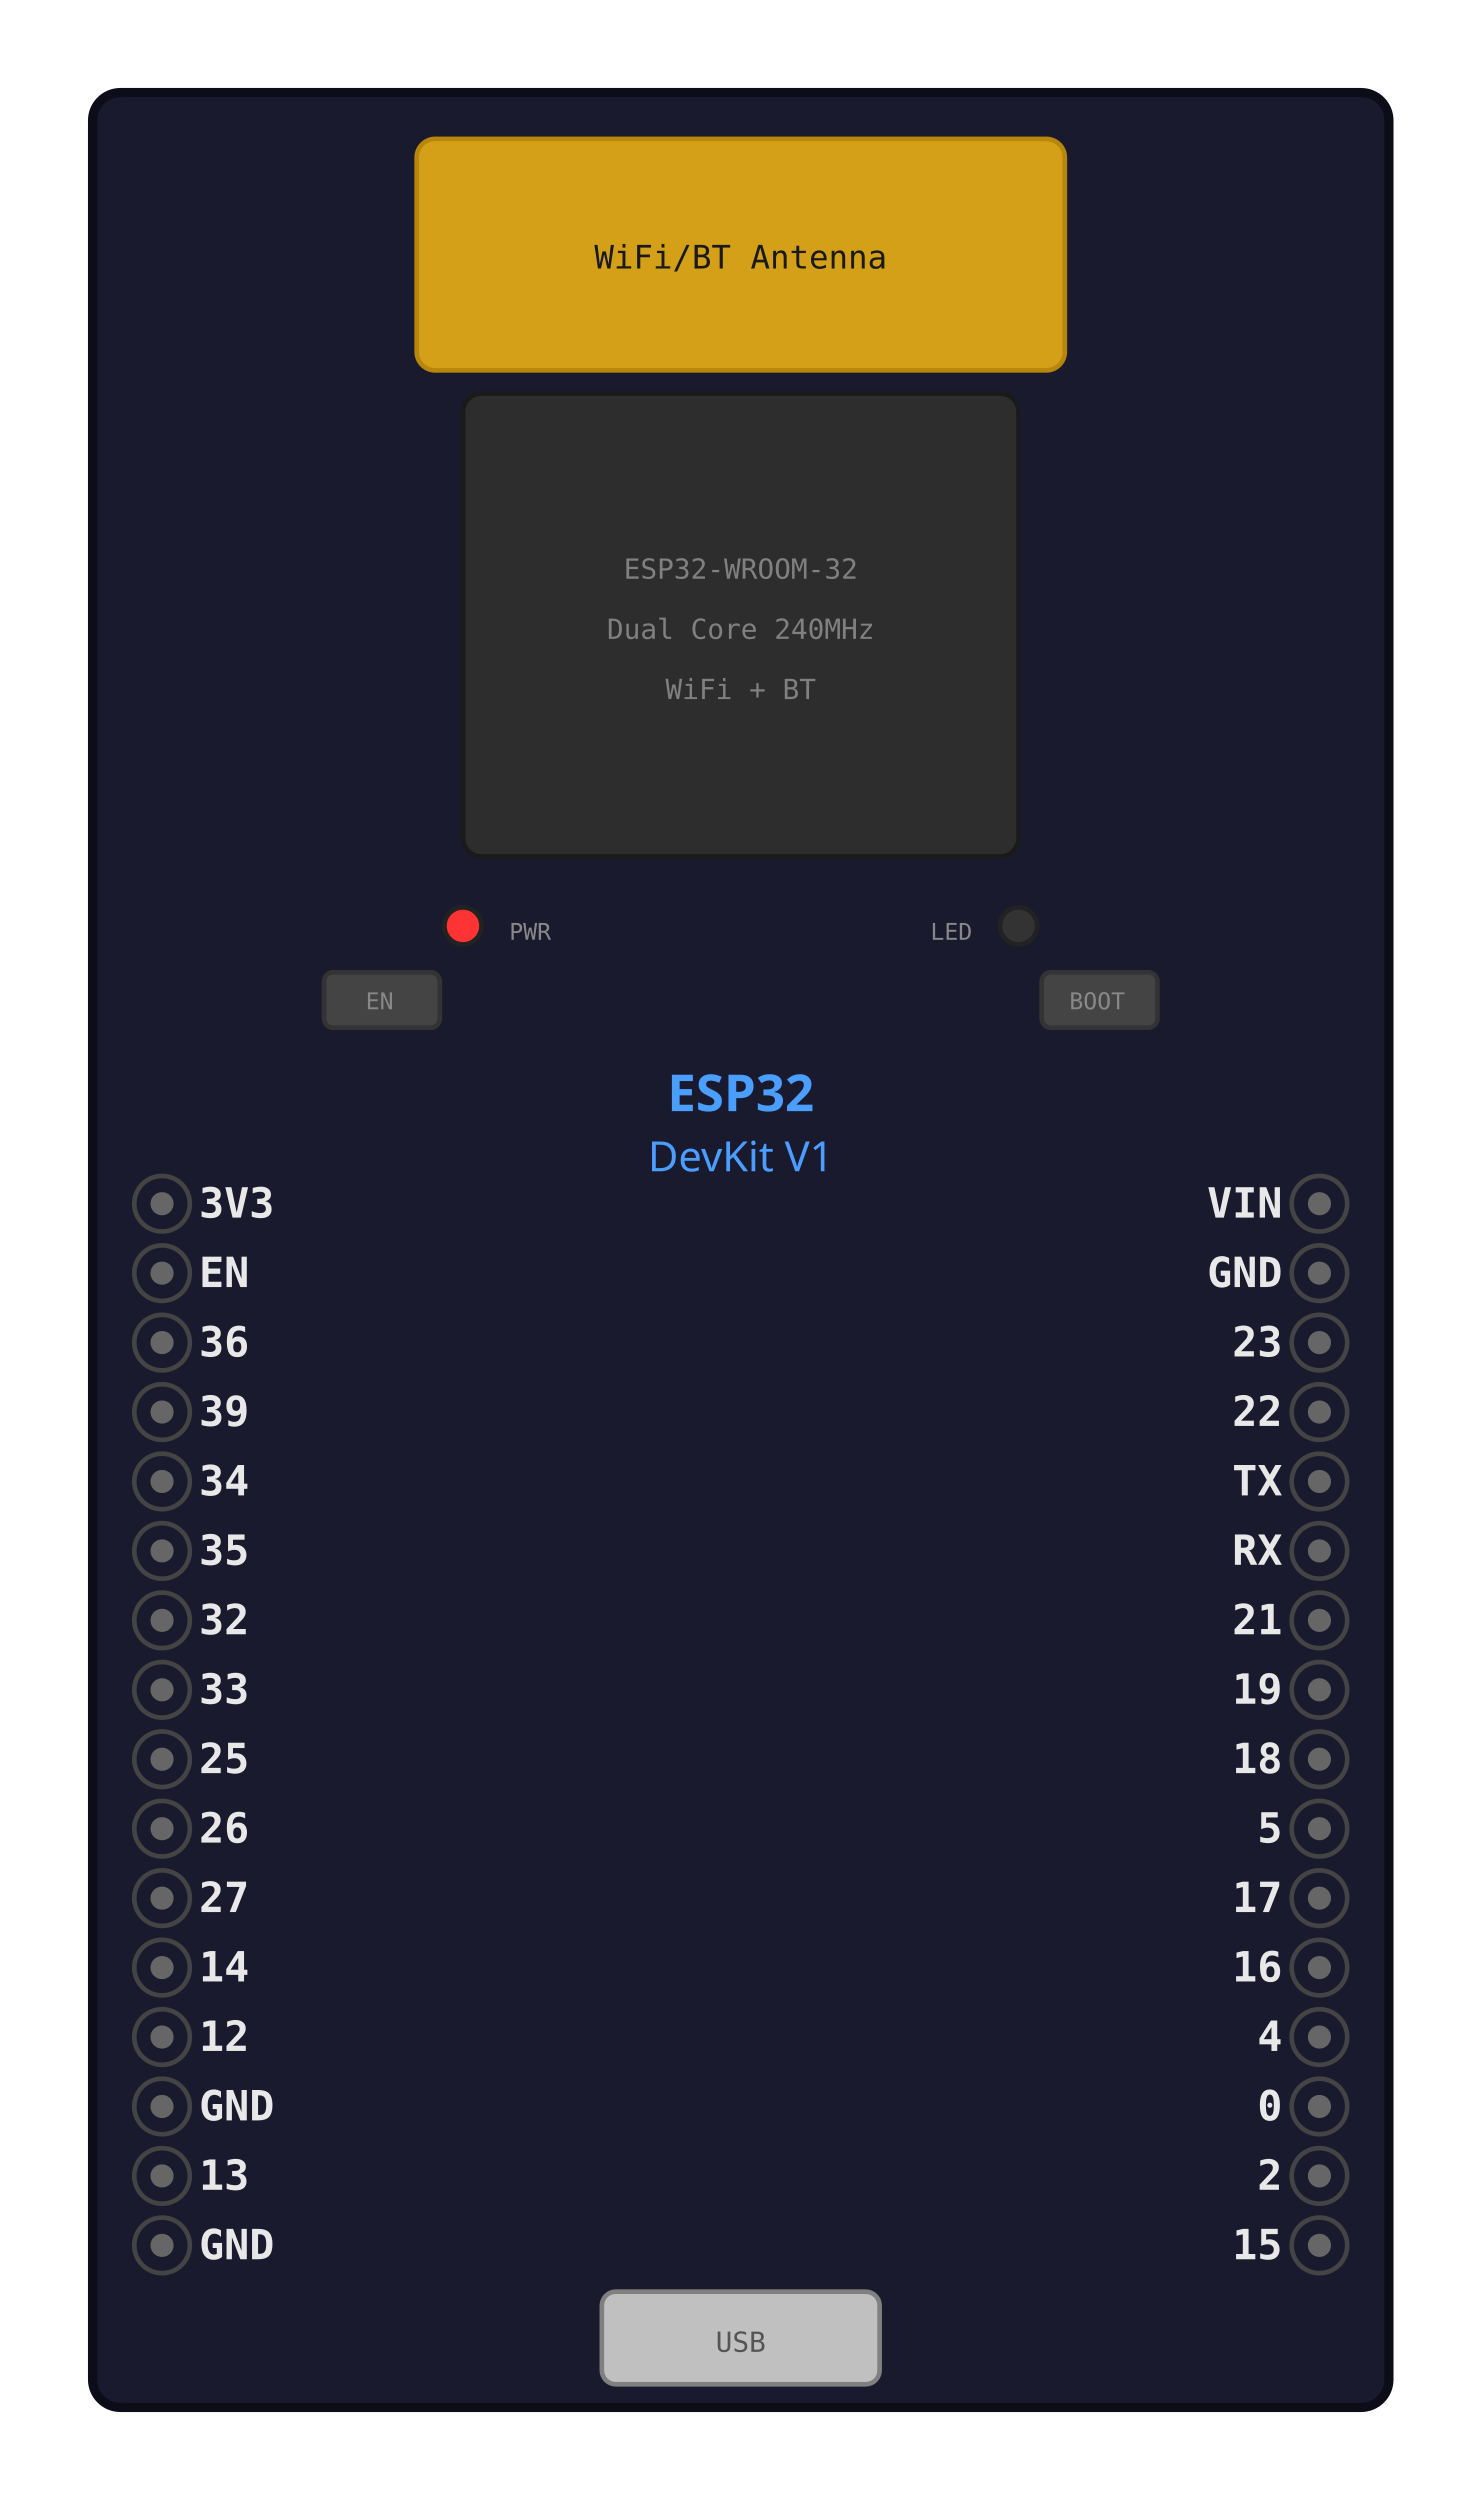
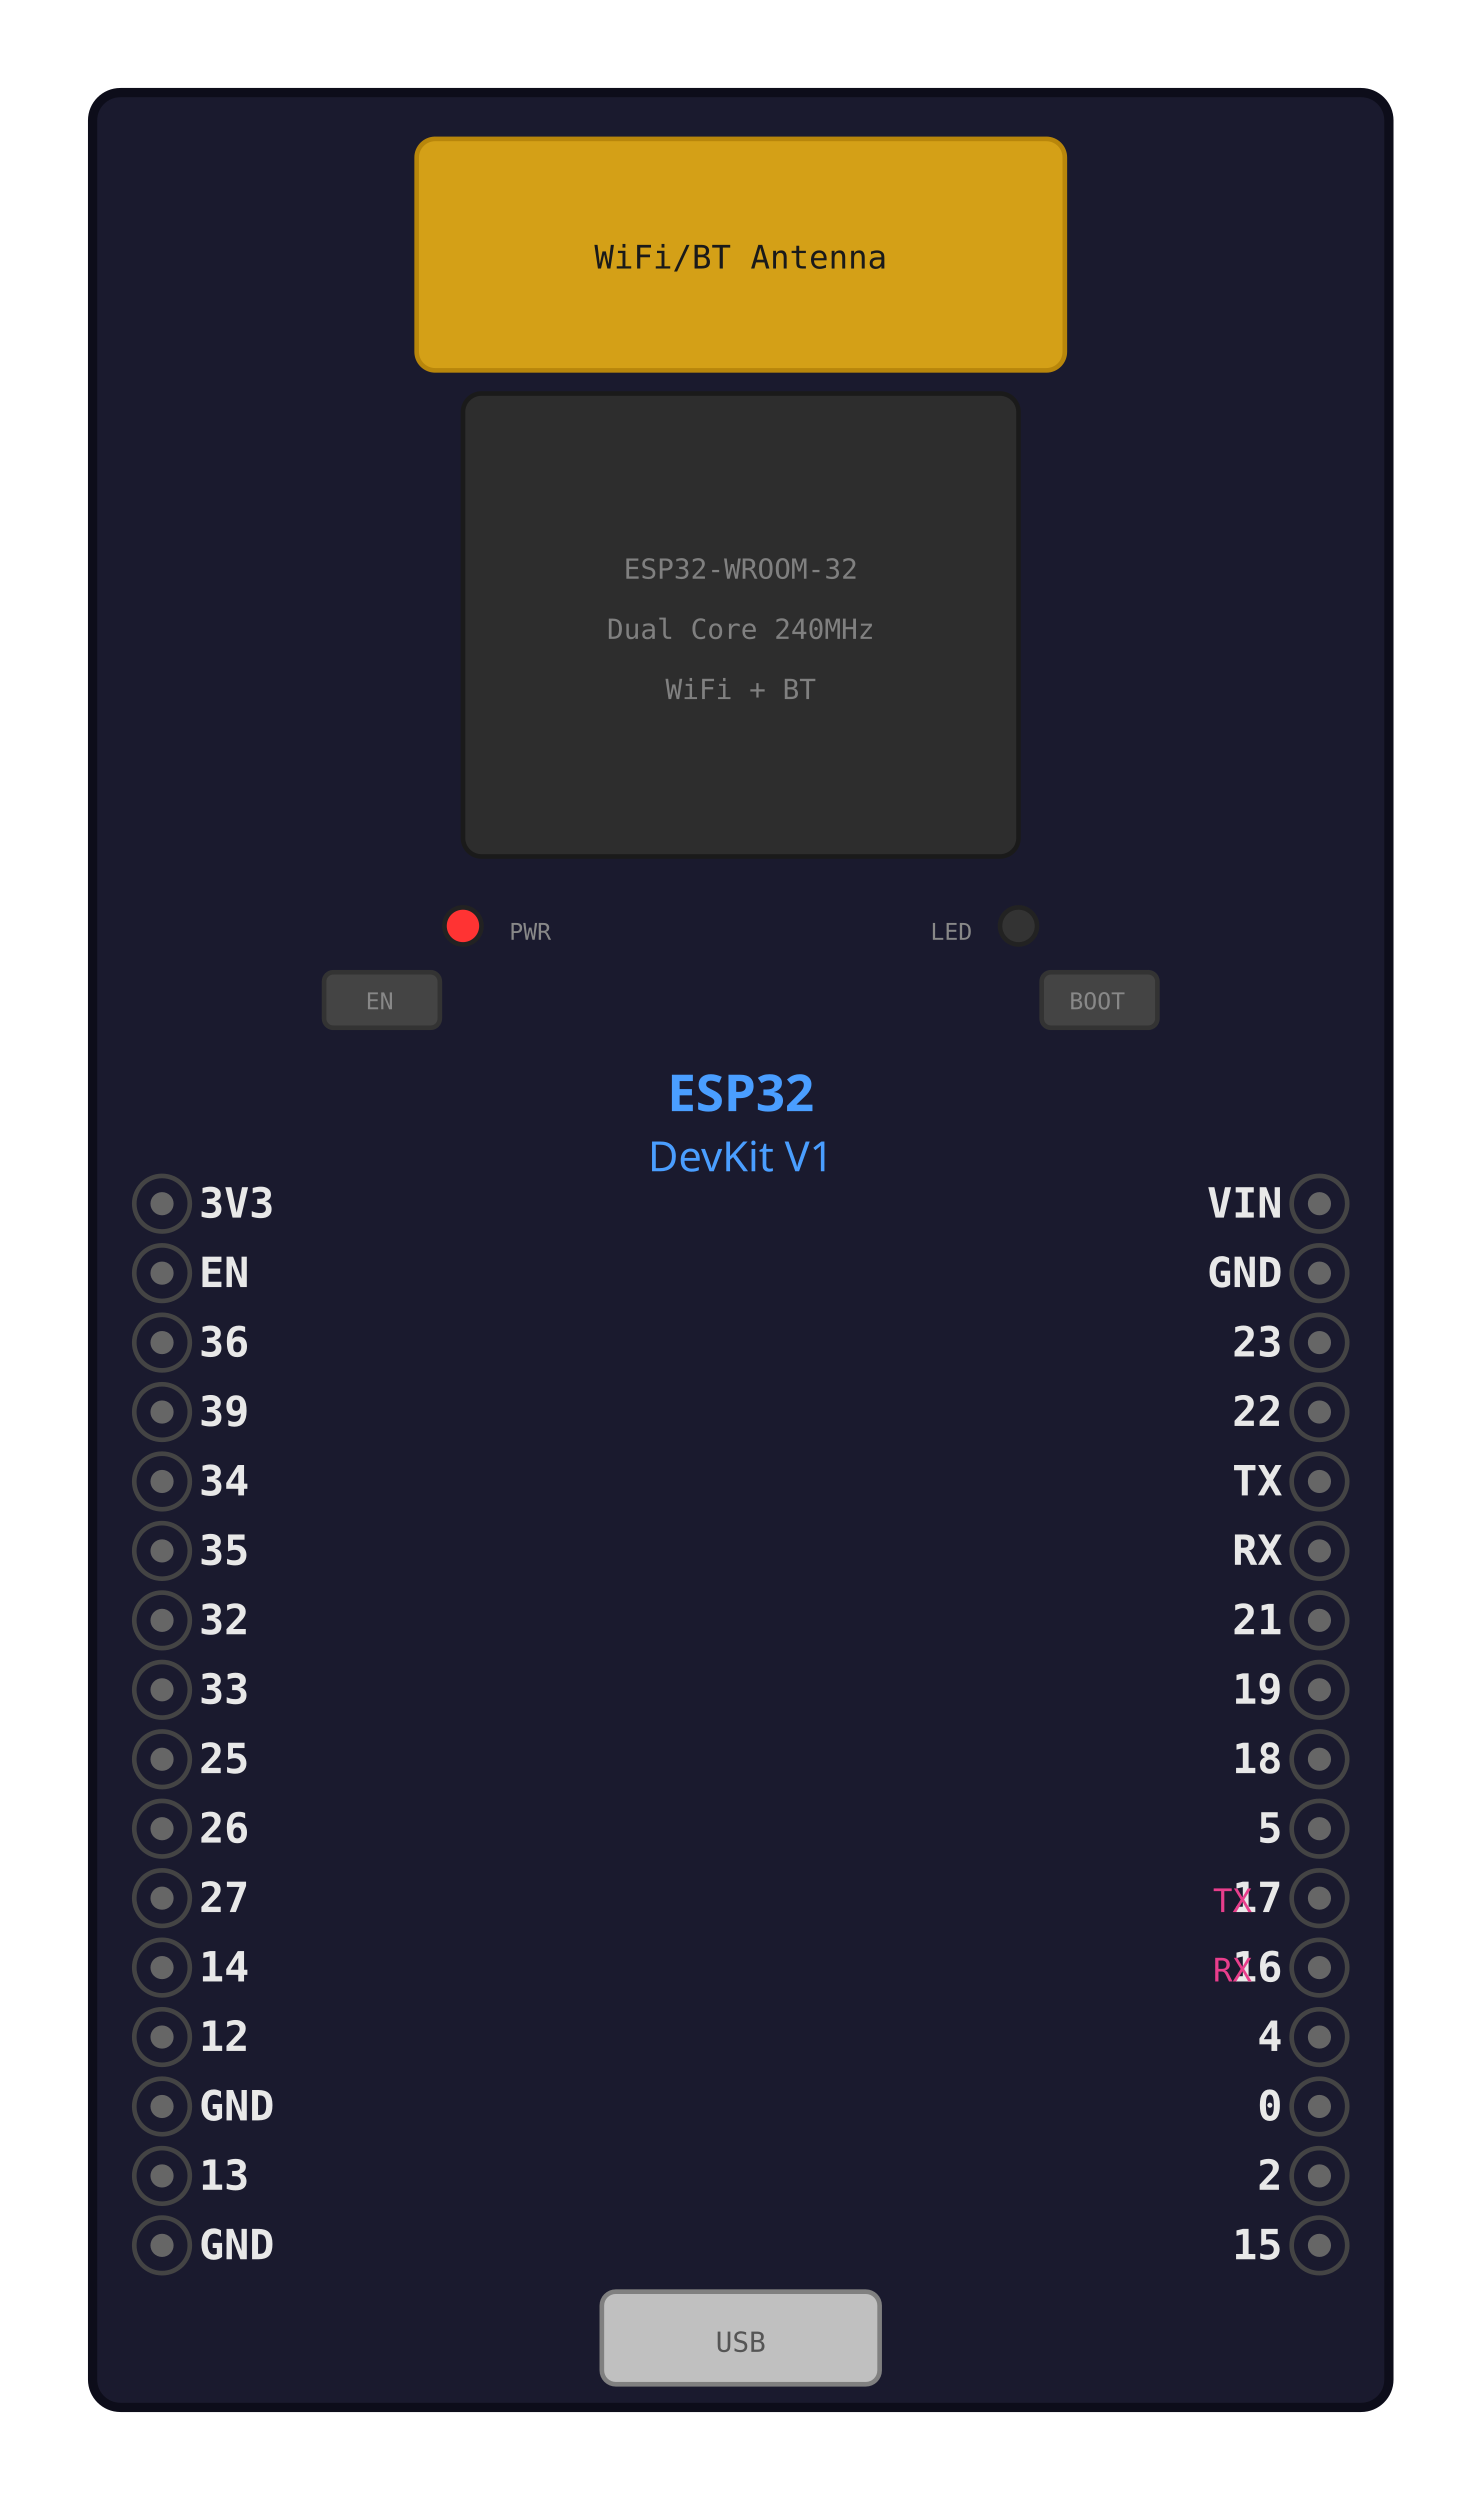
<svg xmlns="http://www.w3.org/2000/svg" viewBox="0 0 320 540" class="esp32-board">
  <defs>
    <style>
      .board-body { fill: #1a1a2e; stroke: #0d0d1a; stroke-width: 2; }
      .usb-connector { fill: #c0c0c0; stroke: #808080; stroke-width: 1; }
      .chip { fill: #2d2d2d; stroke: #1a1a1a; stroke-width: 1; }
      .chip-text { fill: #808080; font-family: monospace; font-size: 6px; }
      .antenna { fill: #d4a017; stroke: #b8860b; stroke-width: 1; }
      .pin-hole { fill: none; stroke: #444; stroke-width: 1; }
      .pin-label { fill: #e8e8e8; font-family: monospace; font-size: 9px; font-weight: bold; }
      .pin-label-right { text-anchor: start; }
      .pin-label-left { text-anchor: end; }
      .led-power { fill: #ff3333; stroke: #222; stroke-width: 1; }
      .led-user { fill: #333; stroke: #222; stroke-width: 1; }
      .led-user.on { fill: #0088ff; filter: drop-shadow(0 0 4px #0088ff); }
      .led-user.pwm { fill: #ffaa00; filter: drop-shadow(0 0 4px #ffaa00); animation: pwm-pulse 0.5s ease-in-out infinite; }
      @keyframes pwm-pulse { 0%, 100% { opacity: 0.4; } 50% { opacity: 1; } }
      .button { fill: #444; stroke: #333; stroke-width: 1; }
      .pin-base { fill: #666; opacity: 1; }
      .pin-indicator { fill: none; opacity: 0; transition: opacity 0.2s; }
      .pin-indicator.active { opacity: 0.8; }
      .pin-high { fill: #00ff00; }
      .pin-low { fill: #444; }
      .pin-pwm { fill: #ffaa00; }
+       .digital-mode { fill: #28a745; }
+       .digital-out { fill: #28a745; }
+       .digital-in { fill: #87ceeb; }
+       .pwm-mode { fill: #ffc107; }
+       .adc-mode { fill: #9b59b6; }
+       .i2c-mode { fill: #00d4ff; }
+       .uart-mode { fill: #e83e8c; }
+       .pin-func { fill: #e83e8c; font-family: monospace; font-size: 7px; font-weight: normal; }
    </style>
  </defs>
  <rect class="board-body" x="20" y="20" width="280" height="500" rx="6" />
  <rect class="antenna" x="90" y="30" width="140" height="50" rx="4" />
  <text x="160" y="58" text-anchor="middle" fill="#1a1a1a" font-size="7" font-family="monospace">WiFi/BT Antenna</text>
  <rect class="chip" x="100" y="85" width="120" height="100" rx="4" />
  <text class="chip-text" x="160" y="125" text-anchor="middle">ESP32-WROOM-32</text>
  <text class="chip-text" x="160" y="138" text-anchor="middle">Dual Core 240MHz</text>
  <text class="chip-text" x="160" y="151" text-anchor="middle">WiFi + BT</text>
  <circle class="led-power" cx="100" cy="200" r="4" />
  <text x="110" y="203" fill="#888" font-size="5" font-family="monospace">PWR</text>
  <circle id="led-gpio2" class="led-user" cx="220" cy="200" r="4" />
  <text x="210" y="203" text-anchor="end" fill="#888" font-size="5" font-family="monospace">LED</text>
  <rect class="button" x="70" y="210" width="25" height="12" rx="2" />
  <text x="82" y="218" text-anchor="middle" fill="#888" font-size="5" font-family="monospace">EN</text>
  <rect class="button" x="225" y="210" width="25" height="12" rx="2" />
  <text x="237" y="218" text-anchor="middle" fill="#888" font-size="5" font-family="monospace">BOOT</text>
  <text x="160" y="240" text-anchor="middle" fill="#4a9eff" font-size="11" font-family="sans-serif" font-weight="bold">ESP32</text>
  <text x="160" y="253" text-anchor="middle" fill="#4a9eff" font-size="9" font-family="sans-serif">DevKit V1</text>
  <g id="left-pins">
    <circle class="pin-hole" cx="35" cy="260" r="6" />
    <circle class="pin-base" cx="35" cy="260" r="2.5" />
    <text class="pin-label pin-label-right" x="43" y="263">3V3</text>
    <circle class="pin-hole" cx="35" cy="275" r="6" />
    <circle class="pin-base" cx="35" cy="275" r="2.5" />
    <text class="pin-label pin-label-right" x="43" y="278">EN</text>
    <circle class="pin-hole" cx="35" cy="290" r="6" />
    <circle class="pin-base" cx="35" cy="290" r="2.5" />
    <circle id="pin-36" class="pin-indicator" cx="35" cy="290" r="4.5" />
    <text class="pin-label pin-label-right" x="43" y="293">36</text>
    <circle class="pin-hole" cx="35" cy="305" r="6" />
    <circle class="pin-base" cx="35" cy="305" r="2.5" />
    <circle id="pin-39" class="pin-indicator" cx="35" cy="305" r="4.5" />
    <text class="pin-label pin-label-right" x="43" y="308">39</text>
    <circle class="pin-hole" cx="35" cy="320" r="6" />
    <circle class="pin-base" cx="35" cy="320" r="2.5" />
    <circle id="pin-34" class="pin-indicator" cx="35" cy="320" r="4.5" />
    <text class="pin-label pin-label-right" x="43" y="323">34</text>
    <circle class="pin-hole" cx="35" cy="335" r="6" />
    <circle class="pin-base" cx="35" cy="335" r="2.5" />
    <circle id="pin-35" class="pin-indicator" cx="35" cy="335" r="4.5" />
    <text class="pin-label pin-label-right" x="43" y="338">35</text>
    <circle class="pin-hole" cx="35" cy="350" r="6" />
    <circle class="pin-base" cx="35" cy="350" r="2.5" />
    <circle id="pin-32" class="pin-indicator" cx="35" cy="350" r="4.5" />
    <text class="pin-label pin-label-right" x="43" y="353">32</text>
    <circle class="pin-hole" cx="35" cy="365" r="6" />
    <circle class="pin-base" cx="35" cy="365" r="2.5" />
    <circle id="pin-33" class="pin-indicator" cx="35" cy="365" r="4.5" />
    <text class="pin-label pin-label-right" x="43" y="368">33</text>
    <circle class="pin-hole" cx="35" cy="380" r="6" />
    <circle class="pin-base" cx="35" cy="380" r="2.5" />
    <circle id="pin-25" class="pin-indicator" cx="35" cy="380" r="4.5" />
    <text class="pin-label pin-label-right" x="43" y="383">25</text>
    <circle class="pin-hole" cx="35" cy="395" r="6" />
    <circle class="pin-base" cx="35" cy="395" r="2.5" />
    <circle id="pin-26" class="pin-indicator" cx="35" cy="395" r="4.5" />
    <text class="pin-label pin-label-right" x="43" y="398">26</text>
    <circle class="pin-hole" cx="35" cy="410" r="6" />
    <circle class="pin-base" cx="35" cy="410" r="2.5" />
    <circle id="pin-27" class="pin-indicator" cx="35" cy="410" r="4.5" />
    <text class="pin-label pin-label-right" x="43" y="413">27</text>
    <circle class="pin-hole" cx="35" cy="425" r="6" />
    <circle class="pin-base" cx="35" cy="425" r="2.5" />
    <circle id="pin-14" class="pin-indicator" cx="35" cy="425" r="4.5" />
    <text class="pin-label pin-label-right" x="43" y="428">14</text>
    <circle class="pin-hole" cx="35" cy="440" r="6" />
    <circle class="pin-base" cx="35" cy="440" r="2.5" />
    <circle id="pin-12" class="pin-indicator" cx="35" cy="440" r="4.5" />
    <text class="pin-label pin-label-right" x="43" y="443">12</text>
    <circle class="pin-hole" cx="35" cy="455" r="6" />
    <circle class="pin-base" cx="35" cy="455" r="2.5" />
    <text class="pin-label pin-label-right" x="43" y="458">GND</text>
    <circle class="pin-hole" cx="35" cy="470" r="6" />
    <circle class="pin-base" cx="35" cy="470" r="2.5" />
    <circle id="pin-13" class="pin-indicator" cx="35" cy="470" r="4.5" />
    <text class="pin-label pin-label-right" x="43" y="473">13</text>
    <circle class="pin-hole" cx="35" cy="485" r="6" />
    <circle class="pin-base" cx="35" cy="485" r="2.5" />
    <text class="pin-label pin-label-right" x="43" y="488">GND</text>
  </g>
  <g id="right-pins">
    <circle class="pin-hole" cx="285" cy="260" r="6" />
    <circle class="pin-base" cx="285" cy="260" r="2.5" />
    <text class="pin-label pin-label-left" x="277" y="263">VIN</text>
    <circle class="pin-hole" cx="285" cy="275" r="6" />
    <circle class="pin-base" cx="285" cy="275" r="2.5" />
    <text class="pin-label pin-label-left" x="277" y="278">GND</text>
    <circle class="pin-hole" cx="285" cy="290" r="6" />
    <circle class="pin-base" cx="285" cy="290" r="2.5" />
    <circle id="pin-23" class="pin-indicator" cx="285" cy="290" r="4.5" />
    <text class="pin-label pin-label-left" x="277" y="293">23</text>
    <circle class="pin-hole" cx="285" cy="305" r="6" />
    <circle class="pin-base" cx="285" cy="305" r="2.5" />
    <circle id="pin-22" class="pin-indicator" cx="285" cy="305" r="4.5" />
    <text class="pin-label pin-label-left" x="277" y="308">22</text>
    <circle class="pin-hole" cx="285" cy="320" r="6" />
    <circle class="pin-base" cx="285" cy="320" r="2.5" />
    <circle id="pin-1" class="pin-indicator" cx="285" cy="320" r="4.5" />
    <text class="pin-label pin-label-left" x="277" y="323">TX</text>
    <circle class="pin-hole" cx="285" cy="335" r="6" />
    <circle class="pin-base" cx="285" cy="335" r="2.5" />
    <circle id="pin-3" class="pin-indicator" cx="285" cy="335" r="4.5" />
    <text class="pin-label pin-label-left" x="277" y="338">RX</text>
    <circle class="pin-hole" cx="285" cy="350" r="6" />
    <circle class="pin-base" cx="285" cy="350" r="2.5" />
    <circle id="pin-21" class="pin-indicator" cx="285" cy="350" r="4.5" />
    <text class="pin-label pin-label-left" x="277" y="353">21</text>
    <circle class="pin-hole" cx="285" cy="365" r="6" />
    <circle class="pin-base" cx="285" cy="365" r="2.5" />
    <circle id="pin-19" class="pin-indicator" cx="285" cy="365" r="4.5" />
    <text class="pin-label pin-label-left" x="277" y="368">19</text>
    <circle class="pin-hole" cx="285" cy="380" r="6" />
    <circle class="pin-base" cx="285" cy="380" r="2.5" />
    <circle id="pin-18" class="pin-indicator" cx="285" cy="380" r="4.5" />
    <text class="pin-label pin-label-left" x="277" y="383">18</text>
    <circle class="pin-hole" cx="285" cy="395" r="6" />
    <circle class="pin-base" cx="285" cy="395" r="2.5" />
    <circle id="pin-5" class="pin-indicator" cx="285" cy="395" r="4.5" />
    <text class="pin-label pin-label-left" x="277" y="398">5</text>
    <circle class="pin-hole" cx="285" cy="410" r="6" />
    <circle class="pin-base" cx="285" cy="410" r="2.5" />
    <circle id="pin-17" class="pin-indicator" cx="285" cy="410" r="4.5" />
    <text class="pin-label pin-label-left" x="277" y="413">17</text>
+     <text class="pin-func" x="262" y="413">TX</text>
    <circle class="pin-hole" cx="285" cy="425" r="6" />
    <circle class="pin-base" cx="285" cy="425" r="2.5" />
    <circle id="pin-16" class="pin-indicator" cx="285" cy="425" r="4.5" />
    <text class="pin-label pin-label-left" x="277" y="428">16</text>
+     <text class="pin-func" x="262" y="428">RX</text>
    <circle class="pin-hole" cx="285" cy="440" r="6" />
    <circle class="pin-base" cx="285" cy="440" r="2.5" />
    <circle id="pin-4" class="pin-indicator" cx="285" cy="440" r="4.5" />
    <text class="pin-label pin-label-left" x="277" y="443">4</text>
    <circle class="pin-hole" cx="285" cy="455" r="6" />
    <circle class="pin-base" cx="285" cy="455" r="2.5" />
    <circle id="pin-0" class="pin-indicator" cx="285" cy="455" r="4.5" />
    <text class="pin-label pin-label-left" x="277" y="458">0</text>
    <circle class="pin-hole" cx="285" cy="470" r="6" />
    <circle class="pin-base" cx="285" cy="470" r="2.5" />
    <circle id="pin-2" class="pin-indicator" cx="285" cy="470" r="4.5" />
    <text class="pin-label pin-label-left" x="277" y="473">2</text>
    <circle class="pin-hole" cx="285" cy="485" r="6" />
    <circle class="pin-base" cx="285" cy="485" r="2.5" />
    <circle id="pin-15" class="pin-indicator" cx="285" cy="485" r="4.5" />
    <text class="pin-label pin-label-left" x="277" y="488">15</text>
  </g>
  <rect class="usb-connector" x="130" y="495" width="60" height="20" rx="3" />
  <text x="160" y="508" text-anchor="middle" fill="#555" font-size="6" font-family="monospace">USB</text>
</svg>
